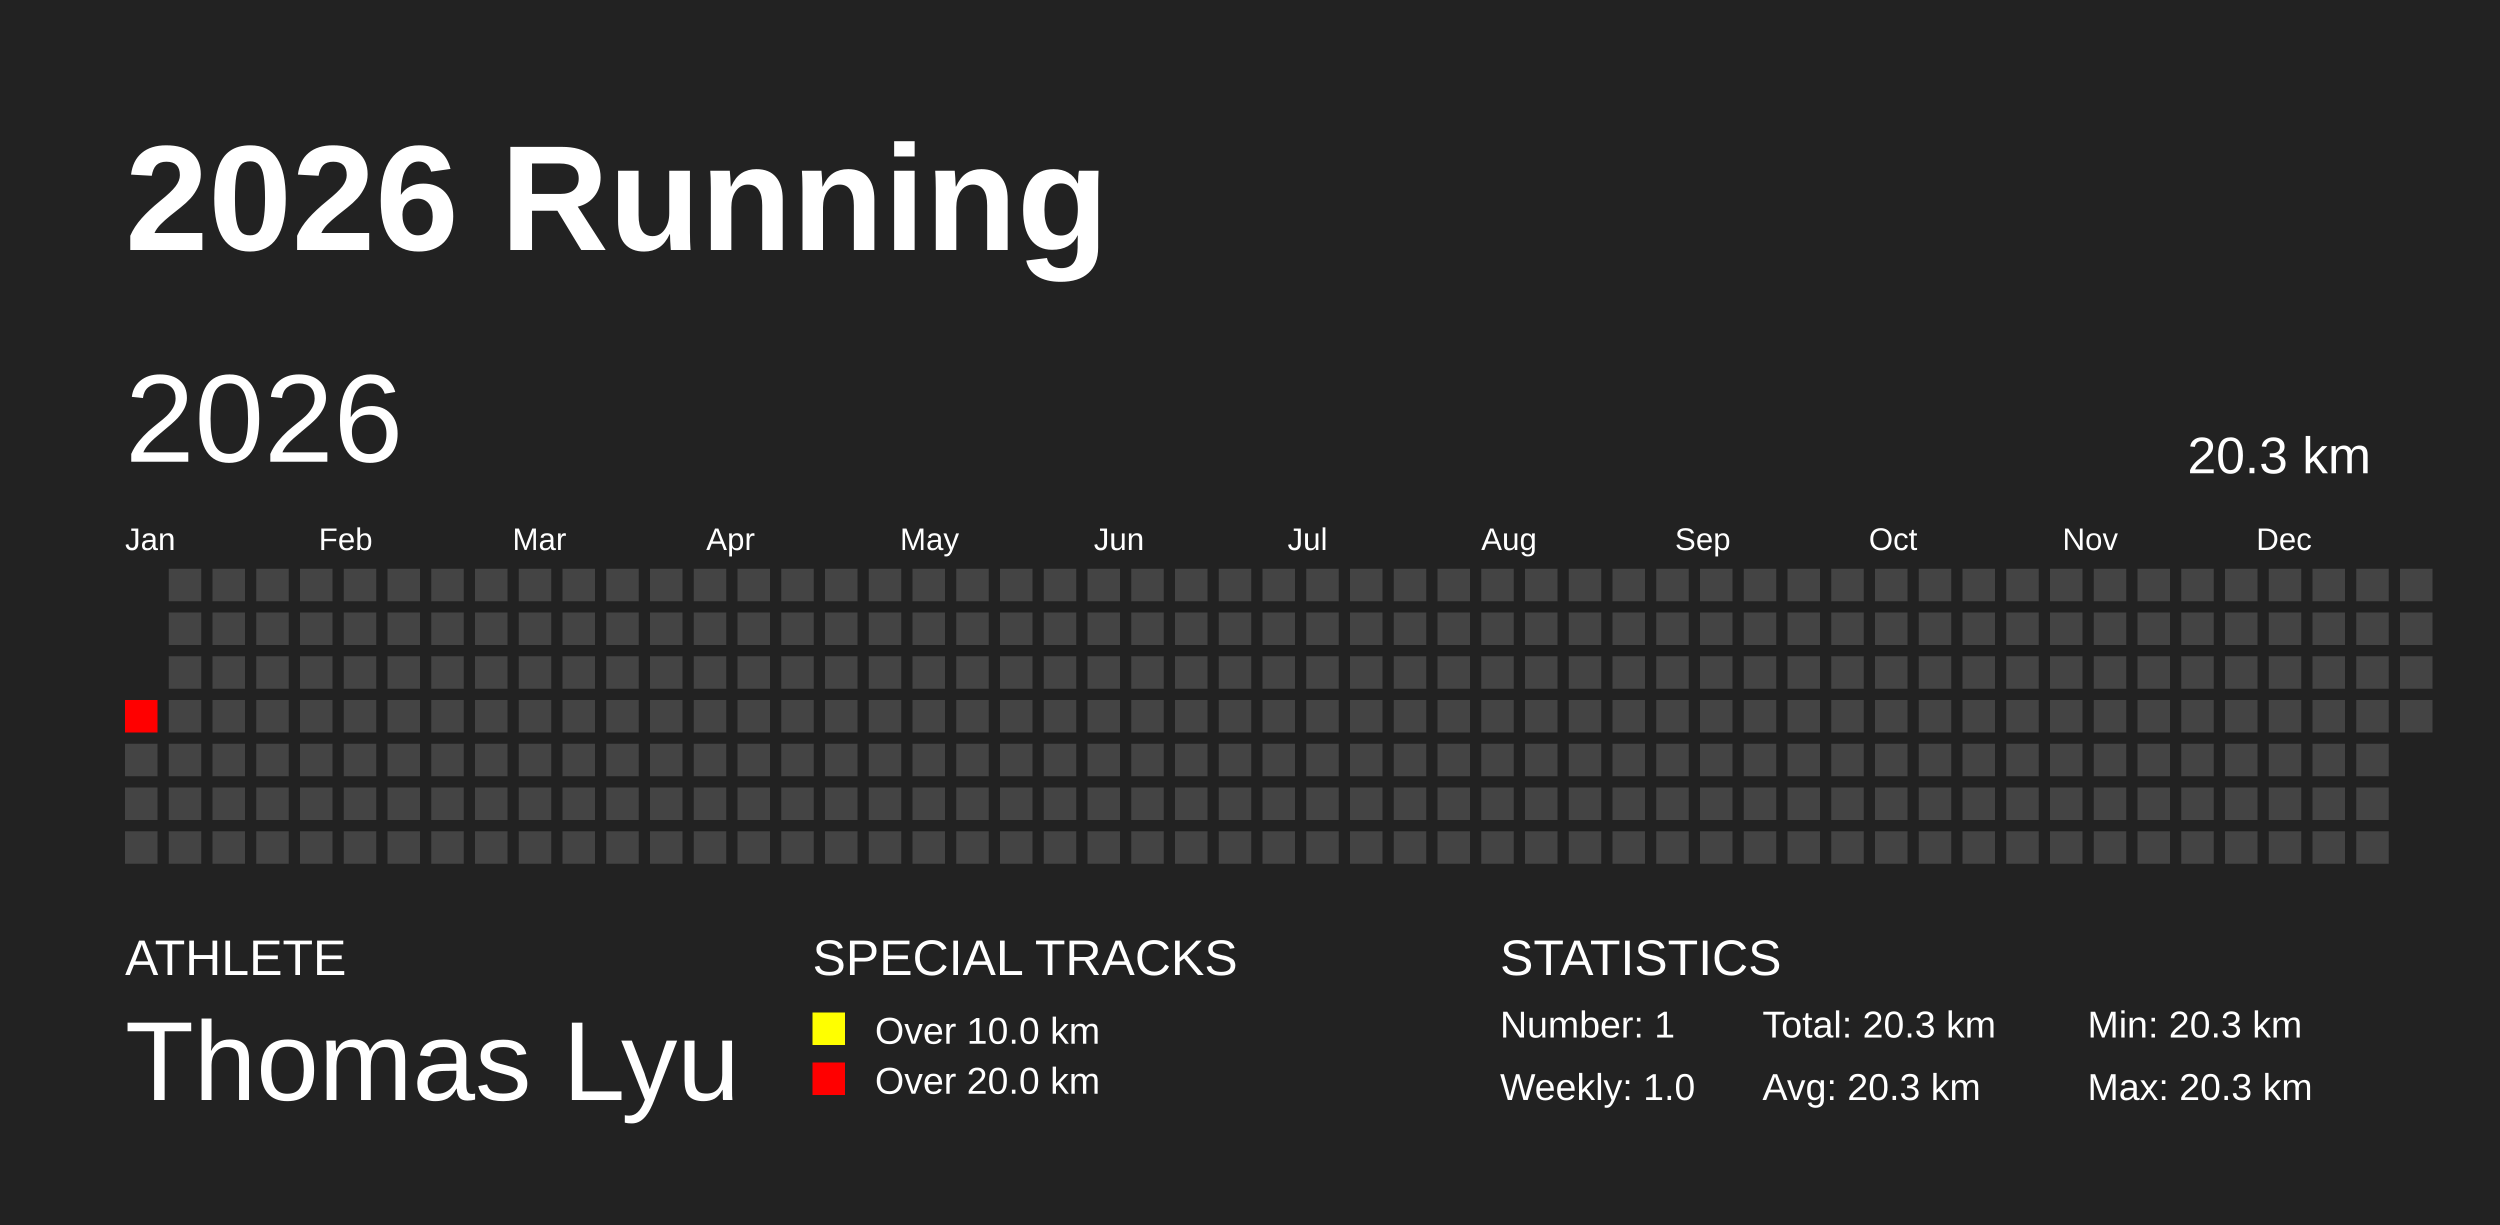
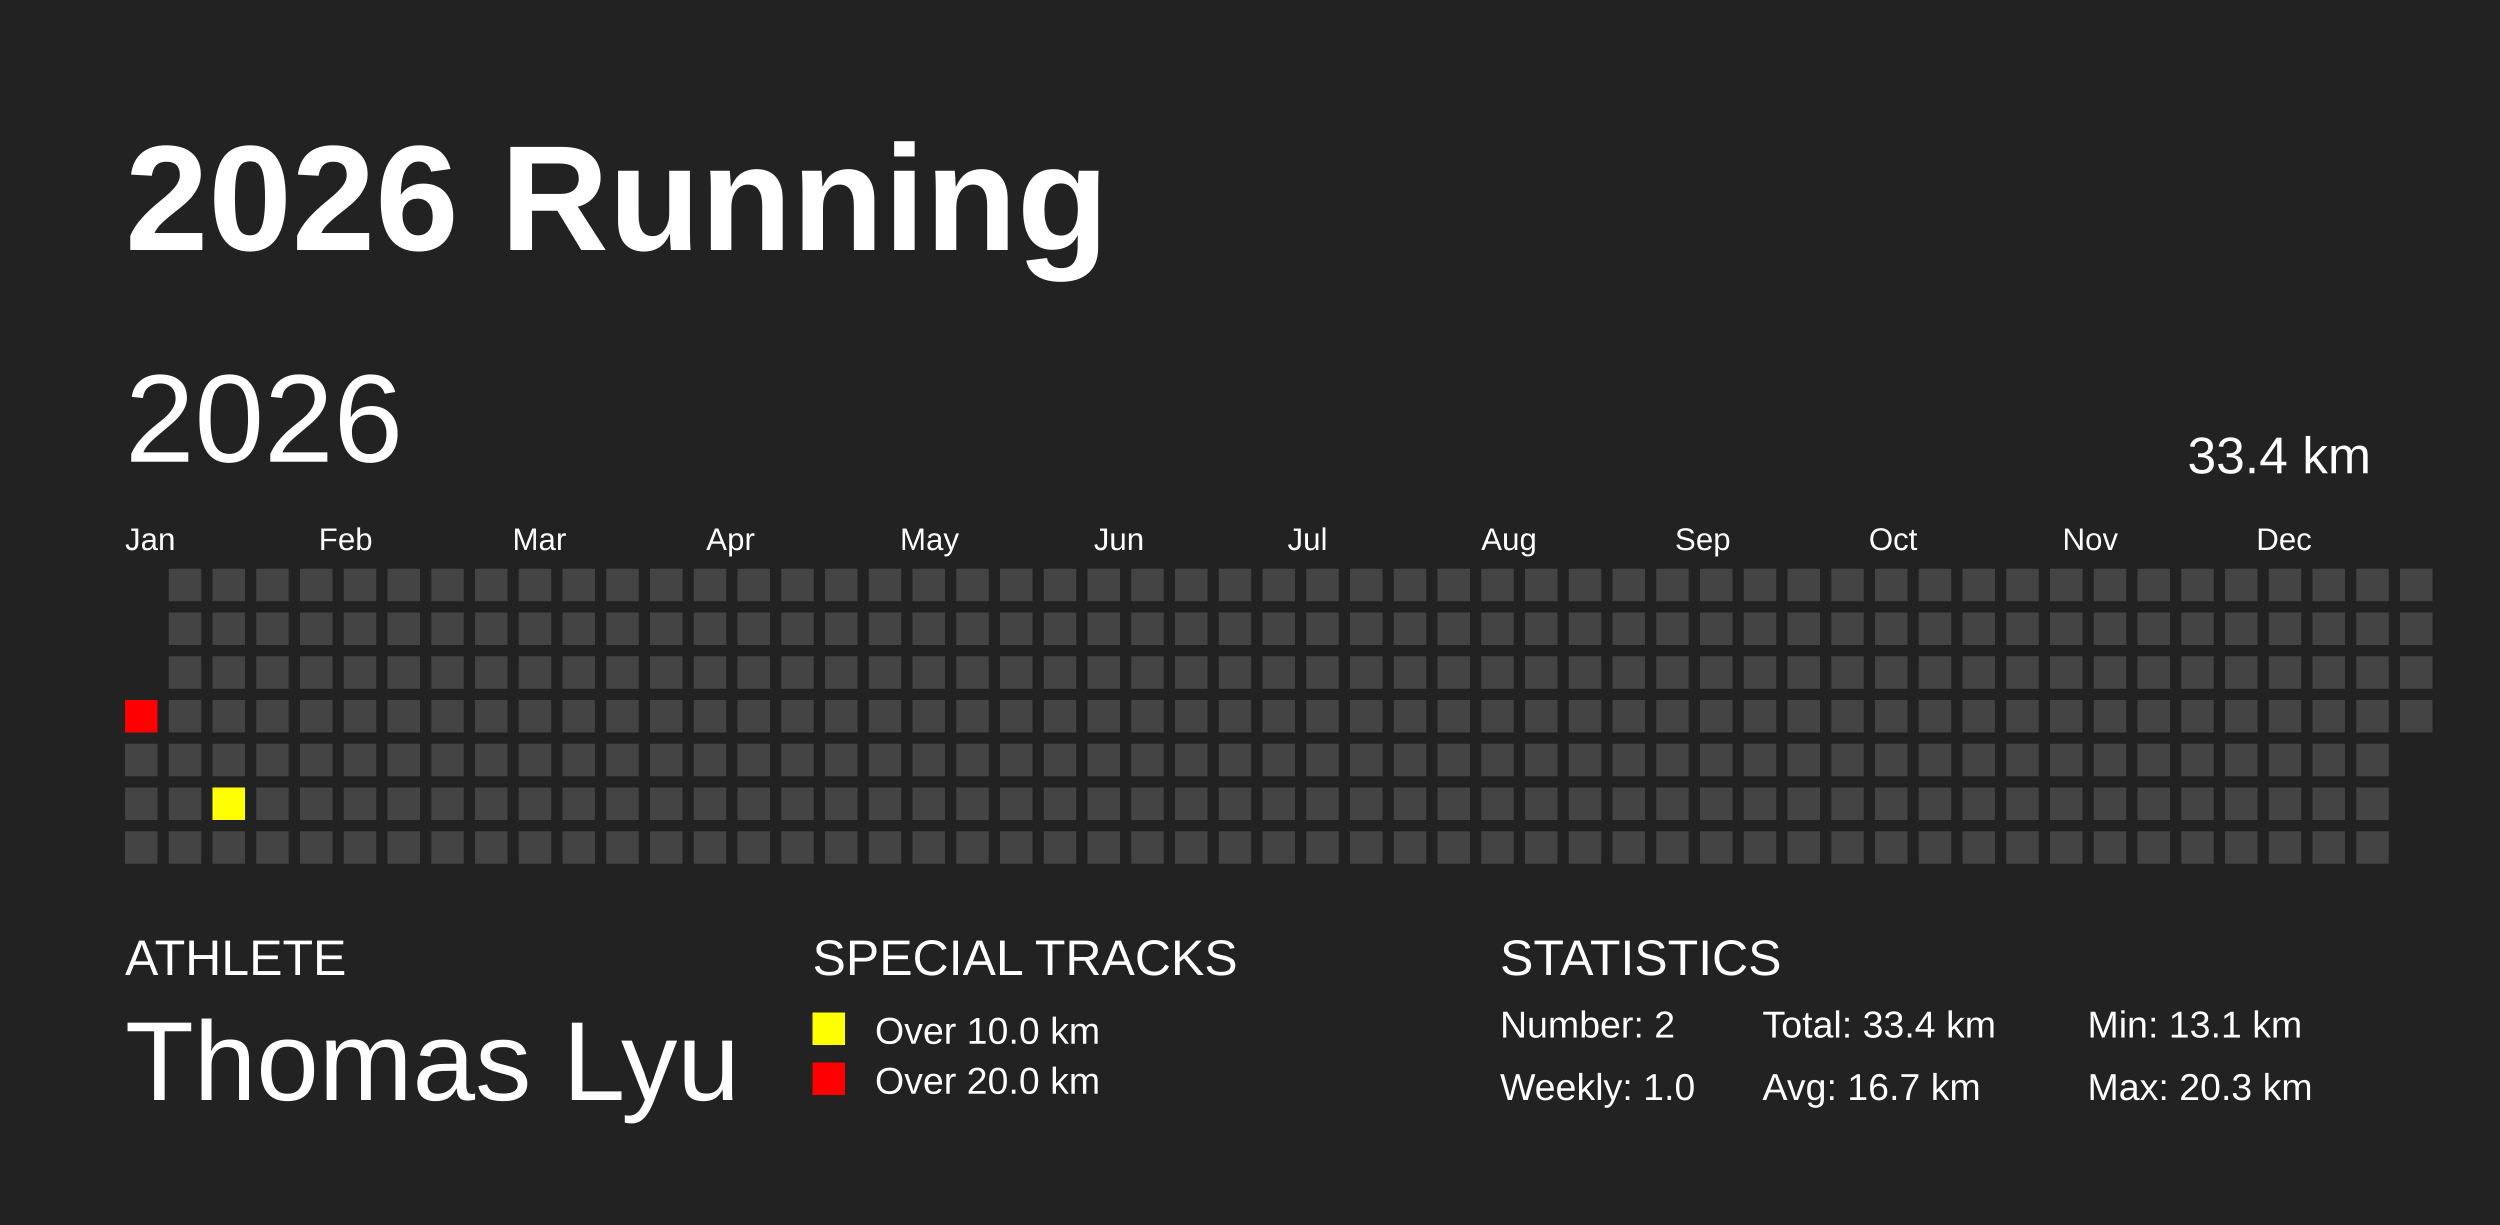
<svg xmlns="http://www.w3.org/2000/svg" baseProfile="full" height="98mm" version="1.1" viewBox="0,0,200,98" width="200mm">
  <defs />
  <rect fill="#222222" height="98" width="200" x="0" y="0" />
  <text fill="#FFFFFF" style="font-size:12px; font-family:Arial; font-weight:bold;" x="10" y="20">2026 Running</text>
  <text fill="#FFFFFF" style="font-size:4px; font-family:Arial" x="10" y="78">ATHLETE</text>
  <text fill="#FFFFFF" style="font-size:9px; font-family:Arial" x="10" y="88">Thomas Lyu</text>
  <text fill="#FFFFFF" style="font-size:4px; font-family:Arial" x="65" y="78">SPECIAL TRACKS</text>
  <rect fill="yellow" height="2.6" width="2.6" x="65" y="81" />
  <text fill="#FFFFFF" style="font-size:3px; font-family:Arial" x="70" y="83.5">Over 10.0 km</text>
  <rect fill="red" height="2.6" width="2.6" x="65" y="85" />
  <text fill="#FFFFFF" style="font-size:3px; font-family:Arial" x="70" y="87.5">Over 20.0 km</text>
  <text fill="#FFFFFF" style="font-size:4px; font-family:Arial" x="120" y="78">STATISTICS</text>
-   <text fill="#FFFFFF" style="font-size:3px; font-family:Arial" x="120" y="83">Number: 1</text>
+   <text fill="#FFFFFF" style="font-size:3px; font-family:Arial" x="120" y="83">Number: 2</text>
  <text fill="#FFFFFF" style="font-size:3px; font-family:Arial" x="120" y="88">Weekly: 1.0</text>
-   <text fill="#FFFFFF" style="font-size:3px; font-family:Arial" x="141" y="83">Total: 20.3 km</text>
-   <text fill="#FFFFFF" style="font-size:3px; font-family:Arial" x="141" y="88">Avg: 20.3 km</text>
-   <text fill="#FFFFFF" style="font-size:3px; font-family:Arial" x="167" y="83">Min: 20.3 km</text>
+   <text fill="#FFFFFF" style="font-size:3px; font-family:Arial" x="141" y="83">Total: 33.4 km</text>
+   <text fill="#FFFFFF" style="font-size:3px; font-family:Arial" x="141" y="88">Avg: 16.7 km</text>
+   <text fill="#FFFFFF" style="font-size:3px; font-family:Arial" x="167" y="83">Min: 13.1 km</text>
  <text fill="#FFFFFF" style="font-size:3px; font-family:Arial" x="167" y="88">Max: 20.3 km</text>
  <text dominant-baseline="hanging" fill="#FFFFFF" style="font-size:10.0px; font-family:Arial;" x="10" y="30">2026</text>
-   <text dominant-baseline="hanging" fill="#FFFFFF" style="font-size:4.125px; font-family:Arial;" x="175" y="35">20.3 km</text>
+   <text dominant-baseline="hanging" fill="#FFFFFF" style="font-size:4.125px; font-family:Arial;" x="175" y="35">33.4 km</text>
  <text fill="#FFFFFF" style="font-size:2.5px; font-family:Arial" x="10.0" y="44">Jan</text>
  <text fill="#FFFFFF" style="font-size:2.5px; font-family:Arial" x="25.5" y="44">Feb</text>
  <text fill="#FFFFFF" style="font-size:2.5px; font-family:Arial" x="41.0" y="44">Mar</text>
  <text fill="#FFFFFF" style="font-size:2.5px; font-family:Arial" x="56.5" y="44">Apr</text>
  <text fill="#FFFFFF" style="font-size:2.5px; font-family:Arial" x="72.0" y="44">May</text>
  <text fill="#FFFFFF" style="font-size:2.5px; font-family:Arial" x="87.5" y="44">Jun</text>
  <text fill="#FFFFFF" style="font-size:2.5px; font-family:Arial" x="103.0" y="44">Jul</text>
  <text fill="#FFFFFF" style="font-size:2.5px; font-family:Arial" x="118.5" y="44">Aug</text>
  <text fill="#FFFFFF" style="font-size:2.5px; font-family:Arial" x="134.0" y="44">Sep</text>
  <text fill="#FFFFFF" style="font-size:2.5px; font-family:Arial" x="149.5" y="44">Oct</text>
  <text fill="#FFFFFF" style="font-size:2.5px; font-family:Arial" x="165.0" y="44">Nov</text>
  <text fill="#FFFFFF" style="font-size:2.5px; font-family:Arial" x="180.5" y="44">Dec</text>
  <rect fill="red" height="2.6" width="2.6" x="10.0" y="56.0" />
  <rect fill="#444444" height="2.6" width="2.6" x="10.0" y="59.5" />
  <rect fill="#444444" height="2.6" width="2.6" x="10.0" y="63.0" />
  <rect fill="#444444" height="2.6" width="2.6" x="10.0" y="66.5" />
  <rect fill="#444444" height="2.6" width="2.6" x="13.5" y="45.5" />
  <rect fill="#444444" height="2.6" width="2.6" x="13.5" y="49.0" />
  <rect fill="#444444" height="2.6" width="2.6" x="13.5" y="52.5" />
  <rect fill="#444444" height="2.6" width="2.6" x="13.5" y="56.0" />
  <rect fill="#444444" height="2.6" width="2.6" x="13.5" y="59.5" />
  <rect fill="#444444" height="2.6" width="2.6" x="13.5" y="63.0" />
  <rect fill="#444444" height="2.6" width="2.6" x="13.5" y="66.5" />
  <rect fill="#444444" height="2.6" width="2.6" x="17.0" y="45.5" />
  <rect fill="#444444" height="2.6" width="2.6" x="17.0" y="49.0" />
  <rect fill="#444444" height="2.6" width="2.6" x="17.0" y="52.5" />
  <rect fill="#444444" height="2.6" width="2.6" x="17.0" y="56.0" />
  <rect fill="#444444" height="2.6" width="2.6" x="17.0" y="59.5" />
-   <rect fill="#444444" height="2.6" width="2.6" x="17.0" y="63.0" />
+   <rect fill="#ffff00" height="2.6" width="2.6" x="17.0" y="63.0" />
  <rect fill="#444444" height="2.6" width="2.6" x="17.0" y="66.5" />
  <rect fill="#444444" height="2.6" width="2.6" x="20.5" y="45.5" />
  <rect fill="#444444" height="2.6" width="2.6" x="20.5" y="49.0" />
  <rect fill="#444444" height="2.6" width="2.6" x="20.5" y="52.5" />
  <rect fill="#444444" height="2.6" width="2.6" x="20.5" y="56.0" />
  <rect fill="#444444" height="2.6" width="2.6" x="20.5" y="59.5" />
  <rect fill="#444444" height="2.6" width="2.6" x="20.5" y="63.0" />
  <rect fill="#444444" height="2.6" width="2.6" x="20.5" y="66.5" />
  <rect fill="#444444" height="2.6" width="2.6" x="24.0" y="45.5" />
  <rect fill="#444444" height="2.6" width="2.6" x="24.0" y="49.0" />
  <rect fill="#444444" height="2.6" width="2.6" x="24.0" y="52.5" />
  <rect fill="#444444" height="2.6" width="2.6" x="24.0" y="56.0" />
  <rect fill="#444444" height="2.6" width="2.6" x="24.0" y="59.5" />
  <rect fill="#444444" height="2.6" width="2.6" x="24.0" y="63.0" />
  <rect fill="#444444" height="2.6" width="2.6" x="24.0" y="66.5" />
  <rect fill="#444444" height="2.6" width="2.6" x="27.5" y="45.5" />
  <rect fill="#444444" height="2.6" width="2.6" x="27.5" y="49.0" />
  <rect fill="#444444" height="2.6" width="2.6" x="27.5" y="52.5" />
  <rect fill="#444444" height="2.6" width="2.6" x="27.5" y="56.0" />
  <rect fill="#444444" height="2.6" width="2.6" x="27.5" y="59.5" />
  <rect fill="#444444" height="2.6" width="2.6" x="27.5" y="63.0" />
  <rect fill="#444444" height="2.6" width="2.6" x="27.5" y="66.5" />
  <rect fill="#444444" height="2.6" width="2.6" x="31.0" y="45.5" />
  <rect fill="#444444" height="2.6" width="2.6" x="31.0" y="49.0" />
  <rect fill="#444444" height="2.6" width="2.6" x="31.0" y="52.5" />
  <rect fill="#444444" height="2.6" width="2.6" x="31.0" y="56.0" />
  <rect fill="#444444" height="2.6" width="2.6" x="31.0" y="59.5" />
  <rect fill="#444444" height="2.6" width="2.6" x="31.0" y="63.0" />
  <rect fill="#444444" height="2.6" width="2.6" x="31.0" y="66.5" />
  <rect fill="#444444" height="2.6" width="2.6" x="34.5" y="45.5" />
  <rect fill="#444444" height="2.6" width="2.6" x="34.5" y="49.0" />
  <rect fill="#444444" height="2.6" width="2.6" x="34.5" y="52.5" />
  <rect fill="#444444" height="2.6" width="2.6" x="34.5" y="56.0" />
  <rect fill="#444444" height="2.6" width="2.6" x="34.5" y="59.5" />
  <rect fill="#444444" height="2.6" width="2.6" x="34.5" y="63.0" />
  <rect fill="#444444" height="2.6" width="2.6" x="34.5" y="66.5" />
  <rect fill="#444444" height="2.6" width="2.6" x="38.0" y="45.5" />
  <rect fill="#444444" height="2.6" width="2.6" x="38.0" y="49.0" />
  <rect fill="#444444" height="2.6" width="2.6" x="38.0" y="52.5" />
  <rect fill="#444444" height="2.6" width="2.6" x="38.0" y="56.0" />
  <rect fill="#444444" height="2.6" width="2.6" x="38.0" y="59.5" />
  <rect fill="#444444" height="2.6" width="2.6" x="38.0" y="63.0" />
  <rect fill="#444444" height="2.6" width="2.6" x="38.0" y="66.5" />
  <rect fill="#444444" height="2.6" width="2.6" x="41.5" y="45.5" />
  <rect fill="#444444" height="2.6" width="2.6" x="41.5" y="49.0" />
  <rect fill="#444444" height="2.6" width="2.6" x="41.5" y="52.5" />
  <rect fill="#444444" height="2.6" width="2.6" x="41.5" y="56.0" />
  <rect fill="#444444" height="2.6" width="2.6" x="41.5" y="59.5" />
  <rect fill="#444444" height="2.6" width="2.6" x="41.5" y="63.0" />
  <rect fill="#444444" height="2.6" width="2.6" x="41.5" y="66.5" />
  <rect fill="#444444" height="2.6" width="2.6" x="45.0" y="45.5" />
  <rect fill="#444444" height="2.6" width="2.6" x="45.0" y="49.0" />
  <rect fill="#444444" height="2.6" width="2.6" x="45.0" y="52.5" />
  <rect fill="#444444" height="2.6" width="2.6" x="45.0" y="56.0" />
  <rect fill="#444444" height="2.6" width="2.6" x="45.0" y="59.5" />
  <rect fill="#444444" height="2.6" width="2.6" x="45.0" y="63.0" />
  <rect fill="#444444" height="2.6" width="2.6" x="45.0" y="66.5" />
  <rect fill="#444444" height="2.6" width="2.6" x="48.5" y="45.5" />
  <rect fill="#444444" height="2.6" width="2.6" x="48.5" y="49.0" />
  <rect fill="#444444" height="2.6" width="2.6" x="48.5" y="52.5" />
  <rect fill="#444444" height="2.6" width="2.6" x="48.5" y="56.0" />
  <rect fill="#444444" height="2.6" width="2.6" x="48.5" y="59.5" />
  <rect fill="#444444" height="2.6" width="2.6" x="48.5" y="63.0" />
  <rect fill="#444444" height="2.6" width="2.6" x="48.5" y="66.5" />
  <rect fill="#444444" height="2.6" width="2.6" x="52.0" y="45.5" />
  <rect fill="#444444" height="2.6" width="2.6" x="52.0" y="49.0" />
  <rect fill="#444444" height="2.6" width="2.6" x="52.0" y="52.5" />
  <rect fill="#444444" height="2.6" width="2.6" x="52.0" y="56.0" />
  <rect fill="#444444" height="2.6" width="2.6" x="52.0" y="59.5" />
  <rect fill="#444444" height="2.6" width="2.6" x="52.0" y="63.0" />
  <rect fill="#444444" height="2.6" width="2.6" x="52.0" y="66.5" />
  <rect fill="#444444" height="2.6" width="2.6" x="55.5" y="45.5" />
  <rect fill="#444444" height="2.6" width="2.6" x="55.5" y="49.0" />
  <rect fill="#444444" height="2.6" width="2.6" x="55.5" y="52.5" />
  <rect fill="#444444" height="2.6" width="2.6" x="55.5" y="56.0" />
  <rect fill="#444444" height="2.6" width="2.6" x="55.5" y="59.5" />
  <rect fill="#444444" height="2.6" width="2.6" x="55.5" y="63.0" />
  <rect fill="#444444" height="2.6" width="2.6" x="55.5" y="66.5" />
  <rect fill="#444444" height="2.6" width="2.6" x="59.0" y="45.5" />
  <rect fill="#444444" height="2.6" width="2.6" x="59.0" y="49.0" />
  <rect fill="#444444" height="2.6" width="2.6" x="59.0" y="52.5" />
  <rect fill="#444444" height="2.6" width="2.6" x="59.0" y="56.0" />
  <rect fill="#444444" height="2.6" width="2.6" x="59.0" y="59.5" />
  <rect fill="#444444" height="2.6" width="2.6" x="59.0" y="63.0" />
  <rect fill="#444444" height="2.6" width="2.6" x="59.0" y="66.5" />
  <rect fill="#444444" height="2.6" width="2.6" x="62.5" y="45.5" />
  <rect fill="#444444" height="2.6" width="2.6" x="62.5" y="49.0" />
  <rect fill="#444444" height="2.6" width="2.6" x="62.5" y="52.5" />
  <rect fill="#444444" height="2.6" width="2.6" x="62.5" y="56.0" />
  <rect fill="#444444" height="2.6" width="2.6" x="62.5" y="59.5" />
  <rect fill="#444444" height="2.6" width="2.6" x="62.5" y="63.0" />
  <rect fill="#444444" height="2.6" width="2.6" x="62.5" y="66.5" />
  <rect fill="#444444" height="2.6" width="2.6" x="66.0" y="45.5" />
  <rect fill="#444444" height="2.6" width="2.6" x="66.0" y="49.0" />
  <rect fill="#444444" height="2.6" width="2.6" x="66.0" y="52.5" />
  <rect fill="#444444" height="2.6" width="2.6" x="66.0" y="56.0" />
  <rect fill="#444444" height="2.6" width="2.6" x="66.0" y="59.5" />
  <rect fill="#444444" height="2.6" width="2.6" x="66.0" y="63.0" />
  <rect fill="#444444" height="2.6" width="2.6" x="66.0" y="66.5" />
  <rect fill="#444444" height="2.6" width="2.6" x="69.5" y="45.5" />
  <rect fill="#444444" height="2.6" width="2.6" x="69.5" y="49.0" />
  <rect fill="#444444" height="2.6" width="2.6" x="69.5" y="52.5" />
  <rect fill="#444444" height="2.6" width="2.6" x="69.5" y="56.0" />
  <rect fill="#444444" height="2.6" width="2.6" x="69.5" y="59.5" />
  <rect fill="#444444" height="2.6" width="2.6" x="69.5" y="63.0" />
  <rect fill="#444444" height="2.6" width="2.6" x="69.5" y="66.5" />
  <rect fill="#444444" height="2.6" width="2.6" x="73.0" y="45.5" />
  <rect fill="#444444" height="2.6" width="2.6" x="73.0" y="49.0" />
  <rect fill="#444444" height="2.6" width="2.6" x="73.0" y="52.5" />
  <rect fill="#444444" height="2.6" width="2.6" x="73.0" y="56.0" />
  <rect fill="#444444" height="2.6" width="2.6" x="73.0" y="59.5" />
  <rect fill="#444444" height="2.6" width="2.6" x="73.0" y="63.0" />
  <rect fill="#444444" height="2.6" width="2.6" x="73.0" y="66.5" />
  <rect fill="#444444" height="2.6" width="2.6" x="76.5" y="45.5" />
  <rect fill="#444444" height="2.6" width="2.6" x="76.5" y="49.0" />
  <rect fill="#444444" height="2.6" width="2.6" x="76.5" y="52.5" />
  <rect fill="#444444" height="2.6" width="2.6" x="76.5" y="56.0" />
  <rect fill="#444444" height="2.6" width="2.6" x="76.5" y="59.5" />
  <rect fill="#444444" height="2.6" width="2.6" x="76.5" y="63.0" />
  <rect fill="#444444" height="2.6" width="2.6" x="76.5" y="66.5" />
  <rect fill="#444444" height="2.6" width="2.6" x="80.0" y="45.5" />
  <rect fill="#444444" height="2.6" width="2.6" x="80.0" y="49.0" />
  <rect fill="#444444" height="2.6" width="2.6" x="80.0" y="52.5" />
  <rect fill="#444444" height="2.6" width="2.6" x="80.0" y="56.0" />
  <rect fill="#444444" height="2.6" width="2.6" x="80.0" y="59.5" />
  <rect fill="#444444" height="2.6" width="2.6" x="80.0" y="63.0" />
  <rect fill="#444444" height="2.6" width="2.6" x="80.0" y="66.5" />
  <rect fill="#444444" height="2.6" width="2.6" x="83.5" y="45.5" />
  <rect fill="#444444" height="2.6" width="2.6" x="83.5" y="49.0" />
  <rect fill="#444444" height="2.6" width="2.6" x="83.5" y="52.5" />
  <rect fill="#444444" height="2.6" width="2.6" x="83.5" y="56.0" />
  <rect fill="#444444" height="2.6" width="2.6" x="83.5" y="59.5" />
  <rect fill="#444444" height="2.6" width="2.6" x="83.5" y="63.0" />
  <rect fill="#444444" height="2.6" width="2.6" x="83.5" y="66.5" />
  <rect fill="#444444" height="2.6" width="2.6" x="87.0" y="45.5" />
  <rect fill="#444444" height="2.6" width="2.6" x="87.0" y="49.0" />
  <rect fill="#444444" height="2.6" width="2.6" x="87.0" y="52.5" />
  <rect fill="#444444" height="2.6" width="2.6" x="87.0" y="56.0" />
  <rect fill="#444444" height="2.6" width="2.6" x="87.0" y="59.5" />
  <rect fill="#444444" height="2.6" width="2.6" x="87.0" y="63.0" />
  <rect fill="#444444" height="2.6" width="2.6" x="87.0" y="66.5" />
  <rect fill="#444444" height="2.6" width="2.6" x="90.5" y="45.5" />
  <rect fill="#444444" height="2.6" width="2.6" x="90.5" y="49.0" />
  <rect fill="#444444" height="2.6" width="2.6" x="90.5" y="52.5" />
  <rect fill="#444444" height="2.6" width="2.6" x="90.5" y="56.0" />
  <rect fill="#444444" height="2.6" width="2.6" x="90.5" y="59.5" />
  <rect fill="#444444" height="2.6" width="2.6" x="90.5" y="63.0" />
  <rect fill="#444444" height="2.6" width="2.6" x="90.5" y="66.5" />
  <rect fill="#444444" height="2.6" width="2.6" x="94.0" y="45.5" />
  <rect fill="#444444" height="2.6" width="2.6" x="94.0" y="49.0" />
  <rect fill="#444444" height="2.6" width="2.6" x="94.0" y="52.5" />
  <rect fill="#444444" height="2.6" width="2.6" x="94.0" y="56.0" />
  <rect fill="#444444" height="2.6" width="2.6" x="94.0" y="59.5" />
  <rect fill="#444444" height="2.6" width="2.6" x="94.0" y="63.0" />
  <rect fill="#444444" height="2.6" width="2.6" x="94.0" y="66.5" />
  <rect fill="#444444" height="2.6" width="2.6" x="97.5" y="45.5" />
  <rect fill="#444444" height="2.6" width="2.6" x="97.5" y="49.0" />
  <rect fill="#444444" height="2.6" width="2.6" x="97.5" y="52.5" />
  <rect fill="#444444" height="2.6" width="2.6" x="97.5" y="56.0" />
  <rect fill="#444444" height="2.6" width="2.6" x="97.5" y="59.5" />
  <rect fill="#444444" height="2.6" width="2.6" x="97.5" y="63.0" />
  <rect fill="#444444" height="2.6" width="2.6" x="97.5" y="66.5" />
  <rect fill="#444444" height="2.6" width="2.6" x="101.0" y="45.5" />
  <rect fill="#444444" height="2.6" width="2.6" x="101.0" y="49.0" />
  <rect fill="#444444" height="2.6" width="2.6" x="101.0" y="52.5" />
  <rect fill="#444444" height="2.6" width="2.6" x="101.0" y="56.0" />
  <rect fill="#444444" height="2.6" width="2.6" x="101.0" y="59.5" />
  <rect fill="#444444" height="2.6" width="2.6" x="101.0" y="63.0" />
  <rect fill="#444444" height="2.6" width="2.6" x="101.0" y="66.5" />
  <rect fill="#444444" height="2.6" width="2.6" x="104.5" y="45.5" />
  <rect fill="#444444" height="2.6" width="2.6" x="104.5" y="49.0" />
  <rect fill="#444444" height="2.6" width="2.6" x="104.5" y="52.5" />
  <rect fill="#444444" height="2.6" width="2.6" x="104.5" y="56.0" />
  <rect fill="#444444" height="2.6" width="2.6" x="104.5" y="59.5" />
  <rect fill="#444444" height="2.6" width="2.6" x="104.5" y="63.0" />
  <rect fill="#444444" height="2.6" width="2.6" x="104.5" y="66.5" />
  <rect fill="#444444" height="2.6" width="2.6" x="108.0" y="45.5" />
  <rect fill="#444444" height="2.6" width="2.6" x="108.0" y="49.0" />
  <rect fill="#444444" height="2.6" width="2.6" x="108.0" y="52.5" />
  <rect fill="#444444" height="2.6" width="2.6" x="108.0" y="56.0" />
  <rect fill="#444444" height="2.6" width="2.6" x="108.0" y="59.5" />
  <rect fill="#444444" height="2.6" width="2.6" x="108.0" y="63.0" />
  <rect fill="#444444" height="2.6" width="2.6" x="108.0" y="66.5" />
  <rect fill="#444444" height="2.6" width="2.6" x="111.5" y="45.5" />
  <rect fill="#444444" height="2.6" width="2.6" x="111.5" y="49.0" />
  <rect fill="#444444" height="2.6" width="2.6" x="111.5" y="52.5" />
  <rect fill="#444444" height="2.6" width="2.6" x="111.5" y="56.0" />
  <rect fill="#444444" height="2.6" width="2.6" x="111.5" y="59.5" />
  <rect fill="#444444" height="2.6" width="2.6" x="111.5" y="63.0" />
  <rect fill="#444444" height="2.6" width="2.6" x="111.5" y="66.5" />
  <rect fill="#444444" height="2.6" width="2.6" x="115.0" y="45.5" />
  <rect fill="#444444" height="2.6" width="2.6" x="115.0" y="49.0" />
  <rect fill="#444444" height="2.6" width="2.6" x="115.0" y="52.5" />
  <rect fill="#444444" height="2.6" width="2.6" x="115.0" y="56.0" />
  <rect fill="#444444" height="2.6" width="2.6" x="115.0" y="59.5" />
  <rect fill="#444444" height="2.6" width="2.6" x="115.0" y="63.0" />
  <rect fill="#444444" height="2.6" width="2.6" x="115.0" y="66.5" />
  <rect fill="#444444" height="2.6" width="2.6" x="118.5" y="45.5" />
  <rect fill="#444444" height="2.6" width="2.6" x="118.5" y="49.0" />
  <rect fill="#444444" height="2.6" width="2.6" x="118.5" y="52.5" />
  <rect fill="#444444" height="2.6" width="2.6" x="118.5" y="56.0" />
  <rect fill="#444444" height="2.6" width="2.6" x="118.5" y="59.5" />
  <rect fill="#444444" height="2.6" width="2.6" x="118.5" y="63.0" />
  <rect fill="#444444" height="2.6" width="2.6" x="118.5" y="66.5" />
  <rect fill="#444444" height="2.6" width="2.6" x="122.0" y="45.5" />
  <rect fill="#444444" height="2.6" width="2.6" x="122.0" y="49.0" />
  <rect fill="#444444" height="2.6" width="2.6" x="122.0" y="52.5" />
  <rect fill="#444444" height="2.6" width="2.6" x="122.0" y="56.0" />
  <rect fill="#444444" height="2.6" width="2.6" x="122.0" y="59.5" />
  <rect fill="#444444" height="2.6" width="2.6" x="122.0" y="63.0" />
  <rect fill="#444444" height="2.6" width="2.6" x="122.0" y="66.5" />
  <rect fill="#444444" height="2.6" width="2.6" x="125.5" y="45.5" />
  <rect fill="#444444" height="2.6" width="2.6" x="125.5" y="49.0" />
  <rect fill="#444444" height="2.6" width="2.6" x="125.5" y="52.5" />
  <rect fill="#444444" height="2.6" width="2.6" x="125.5" y="56.0" />
  <rect fill="#444444" height="2.6" width="2.6" x="125.5" y="59.5" />
  <rect fill="#444444" height="2.6" width="2.6" x="125.5" y="63.0" />
  <rect fill="#444444" height="2.6" width="2.6" x="125.5" y="66.5" />
  <rect fill="#444444" height="2.6" width="2.6" x="129.0" y="45.5" />
  <rect fill="#444444" height="2.6" width="2.6" x="129.0" y="49.0" />
  <rect fill="#444444" height="2.6" width="2.6" x="129.0" y="52.5" />
  <rect fill="#444444" height="2.6" width="2.6" x="129.0" y="56.0" />
  <rect fill="#444444" height="2.6" width="2.6" x="129.0" y="59.5" />
  <rect fill="#444444" height="2.6" width="2.6" x="129.0" y="63.0" />
  <rect fill="#444444" height="2.6" width="2.6" x="129.0" y="66.5" />
  <rect fill="#444444" height="2.6" width="2.6" x="132.5" y="45.5" />
  <rect fill="#444444" height="2.6" width="2.6" x="132.5" y="49.0" />
  <rect fill="#444444" height="2.6" width="2.6" x="132.5" y="52.5" />
  <rect fill="#444444" height="2.6" width="2.6" x="132.5" y="56.0" />
  <rect fill="#444444" height="2.6" width="2.6" x="132.5" y="59.5" />
  <rect fill="#444444" height="2.6" width="2.6" x="132.5" y="63.0" />
  <rect fill="#444444" height="2.6" width="2.6" x="132.5" y="66.5" />
  <rect fill="#444444" height="2.6" width="2.6" x="136.0" y="45.5" />
  <rect fill="#444444" height="2.6" width="2.6" x="136.0" y="49.0" />
  <rect fill="#444444" height="2.6" width="2.6" x="136.0" y="52.5" />
  <rect fill="#444444" height="2.6" width="2.6" x="136.0" y="56.0" />
  <rect fill="#444444" height="2.6" width="2.6" x="136.0" y="59.5" />
  <rect fill="#444444" height="2.6" width="2.6" x="136.0" y="63.0" />
  <rect fill="#444444" height="2.6" width="2.6" x="136.0" y="66.5" />
  <rect fill="#444444" height="2.6" width="2.6" x="139.5" y="45.5" />
  <rect fill="#444444" height="2.6" width="2.6" x="139.5" y="49.0" />
  <rect fill="#444444" height="2.6" width="2.6" x="139.5" y="52.5" />
  <rect fill="#444444" height="2.6" width="2.6" x="139.5" y="56.0" />
  <rect fill="#444444" height="2.6" width="2.6" x="139.5" y="59.5" />
  <rect fill="#444444" height="2.6" width="2.6" x="139.5" y="63.0" />
  <rect fill="#444444" height="2.6" width="2.6" x="139.5" y="66.5" />
  <rect fill="#444444" height="2.6" width="2.6" x="143.0" y="45.5" />
  <rect fill="#444444" height="2.6" width="2.6" x="143.0" y="49.0" />
  <rect fill="#444444" height="2.6" width="2.6" x="143.0" y="52.5" />
  <rect fill="#444444" height="2.6" width="2.6" x="143.0" y="56.0" />
  <rect fill="#444444" height="2.6" width="2.6" x="143.0" y="59.5" />
  <rect fill="#444444" height="2.6" width="2.6" x="143.0" y="63.0" />
  <rect fill="#444444" height="2.6" width="2.6" x="143.0" y="66.5" />
  <rect fill="#444444" height="2.6" width="2.6" x="146.5" y="45.5" />
  <rect fill="#444444" height="2.6" width="2.6" x="146.5" y="49.0" />
  <rect fill="#444444" height="2.6" width="2.6" x="146.5" y="52.5" />
  <rect fill="#444444" height="2.6" width="2.6" x="146.5" y="56.0" />
  <rect fill="#444444" height="2.6" width="2.6" x="146.5" y="59.5" />
  <rect fill="#444444" height="2.6" width="2.6" x="146.5" y="63.0" />
  <rect fill="#444444" height="2.6" width="2.6" x="146.5" y="66.5" />
  <rect fill="#444444" height="2.6" width="2.6" x="150.0" y="45.5" />
  <rect fill="#444444" height="2.6" width="2.6" x="150.0" y="49.0" />
  <rect fill="#444444" height="2.6" width="2.6" x="150.0" y="52.5" />
  <rect fill="#444444" height="2.6" width="2.6" x="150.0" y="56.0" />
  <rect fill="#444444" height="2.6" width="2.6" x="150.0" y="59.5" />
  <rect fill="#444444" height="2.6" width="2.6" x="150.0" y="63.0" />
  <rect fill="#444444" height="2.6" width="2.6" x="150.0" y="66.5" />
  <rect fill="#444444" height="2.6" width="2.6" x="153.5" y="45.5" />
  <rect fill="#444444" height="2.6" width="2.6" x="153.5" y="49.0" />
  <rect fill="#444444" height="2.6" width="2.6" x="153.5" y="52.5" />
  <rect fill="#444444" height="2.6" width="2.6" x="153.5" y="56.0" />
  <rect fill="#444444" height="2.6" width="2.6" x="153.5" y="59.5" />
  <rect fill="#444444" height="2.6" width="2.6" x="153.5" y="63.0" />
  <rect fill="#444444" height="2.6" width="2.6" x="153.5" y="66.5" />
  <rect fill="#444444" height="2.6" width="2.6" x="157.0" y="45.5" />
  <rect fill="#444444" height="2.6" width="2.6" x="157.0" y="49.0" />
  <rect fill="#444444" height="2.6" width="2.6" x="157.0" y="52.5" />
  <rect fill="#444444" height="2.6" width="2.6" x="157.0" y="56.0" />
  <rect fill="#444444" height="2.6" width="2.6" x="157.0" y="59.5" />
  <rect fill="#444444" height="2.6" width="2.6" x="157.0" y="63.0" />
  <rect fill="#444444" height="2.6" width="2.6" x="157.0" y="66.5" />
  <rect fill="#444444" height="2.6" width="2.6" x="160.5" y="45.5" />
  <rect fill="#444444" height="2.6" width="2.6" x="160.5" y="49.0" />
  <rect fill="#444444" height="2.6" width="2.6" x="160.5" y="52.5" />
  <rect fill="#444444" height="2.6" width="2.6" x="160.5" y="56.0" />
  <rect fill="#444444" height="2.6" width="2.6" x="160.5" y="59.5" />
  <rect fill="#444444" height="2.6" width="2.6" x="160.5" y="63.0" />
  <rect fill="#444444" height="2.6" width="2.6" x="160.5" y="66.5" />
  <rect fill="#444444" height="2.6" width="2.6" x="164.0" y="45.5" />
  <rect fill="#444444" height="2.6" width="2.6" x="164.0" y="49.0" />
  <rect fill="#444444" height="2.6" width="2.6" x="164.0" y="52.5" />
  <rect fill="#444444" height="2.6" width="2.6" x="164.0" y="56.0" />
  <rect fill="#444444" height="2.6" width="2.6" x="164.0" y="59.5" />
  <rect fill="#444444" height="2.6" width="2.6" x="164.0" y="63.0" />
  <rect fill="#444444" height="2.6" width="2.6" x="164.0" y="66.5" />
  <rect fill="#444444" height="2.6" width="2.6" x="167.5" y="45.5" />
  <rect fill="#444444" height="2.6" width="2.6" x="167.5" y="49.0" />
  <rect fill="#444444" height="2.6" width="2.6" x="167.5" y="52.5" />
  <rect fill="#444444" height="2.6" width="2.6" x="167.5" y="56.0" />
  <rect fill="#444444" height="2.6" width="2.6" x="167.5" y="59.5" />
  <rect fill="#444444" height="2.6" width="2.6" x="167.5" y="63.0" />
  <rect fill="#444444" height="2.6" width="2.6" x="167.5" y="66.5" />
  <rect fill="#444444" height="2.6" width="2.6" x="171.0" y="45.5" />
  <rect fill="#444444" height="2.6" width="2.6" x="171.0" y="49.0" />
  <rect fill="#444444" height="2.6" width="2.6" x="171.0" y="52.5" />
  <rect fill="#444444" height="2.6" width="2.6" x="171.0" y="56.0" />
  <rect fill="#444444" height="2.6" width="2.6" x="171.0" y="59.5" />
  <rect fill="#444444" height="2.6" width="2.6" x="171.0" y="63.0" />
  <rect fill="#444444" height="2.6" width="2.6" x="171.0" y="66.5" />
  <rect fill="#444444" height="2.6" width="2.6" x="174.5" y="45.5" />
  <rect fill="#444444" height="2.6" width="2.6" x="174.5" y="49.0" />
  <rect fill="#444444" height="2.6" width="2.6" x="174.5" y="52.5" />
  <rect fill="#444444" height="2.6" width="2.6" x="174.5" y="56.0" />
  <rect fill="#444444" height="2.6" width="2.6" x="174.5" y="59.5" />
  <rect fill="#444444" height="2.6" width="2.6" x="174.5" y="63.0" />
  <rect fill="#444444" height="2.6" width="2.6" x="174.5" y="66.5" />
  <rect fill="#444444" height="2.6" width="2.6" x="178.0" y="45.5" />
  <rect fill="#444444" height="2.6" width="2.6" x="178.0" y="49.0" />
  <rect fill="#444444" height="2.6" width="2.6" x="178.0" y="52.5" />
  <rect fill="#444444" height="2.6" width="2.6" x="178.0" y="56.0" />
  <rect fill="#444444" height="2.6" width="2.6" x="178.0" y="59.5" />
  <rect fill="#444444" height="2.6" width="2.6" x="178.0" y="63.0" />
  <rect fill="#444444" height="2.6" width="2.6" x="178.0" y="66.5" />
  <rect fill="#444444" height="2.6" width="2.6" x="181.5" y="45.5" />
  <rect fill="#444444" height="2.6" width="2.6" x="181.5" y="49.0" />
  <rect fill="#444444" height="2.6" width="2.6" x="181.5" y="52.5" />
  <rect fill="#444444" height="2.6" width="2.6" x="181.5" y="56.0" />
  <rect fill="#444444" height="2.6" width="2.6" x="181.5" y="59.5" />
  <rect fill="#444444" height="2.6" width="2.6" x="181.5" y="63.0" />
  <rect fill="#444444" height="2.6" width="2.6" x="181.5" y="66.5" />
  <rect fill="#444444" height="2.6" width="2.6" x="185.0" y="45.5" />
  <rect fill="#444444" height="2.6" width="2.6" x="185.0" y="49.0" />
  <rect fill="#444444" height="2.6" width="2.6" x="185.0" y="52.5" />
  <rect fill="#444444" height="2.6" width="2.6" x="185.0" y="56.0" />
  <rect fill="#444444" height="2.6" width="2.6" x="185.0" y="59.5" />
  <rect fill="#444444" height="2.6" width="2.6" x="185.0" y="63.0" />
  <rect fill="#444444" height="2.6" width="2.6" x="185.0" y="66.5" />
  <rect fill="#444444" height="2.6" width="2.6" x="188.5" y="45.5" />
  <rect fill="#444444" height="2.6" width="2.6" x="188.5" y="49.0" />
  <rect fill="#444444" height="2.6" width="2.6" x="188.5" y="52.5" />
  <rect fill="#444444" height="2.6" width="2.6" x="188.5" y="56.0" />
  <rect fill="#444444" height="2.6" width="2.6" x="188.5" y="59.5" />
  <rect fill="#444444" height="2.6" width="2.6" x="188.5" y="63.0" />
  <rect fill="#444444" height="2.6" width="2.6" x="188.5" y="66.5" />
  <rect fill="#444444" height="2.6" width="2.6" x="192.0" y="45.5" />
  <rect fill="#444444" height="2.6" width="2.6" x="192.0" y="49.0" />
  <rect fill="#444444" height="2.6" width="2.6" x="192.0" y="52.5" />
  <rect fill="#444444" height="2.6" width="2.6" x="192.0" y="56.0" />
</svg>
